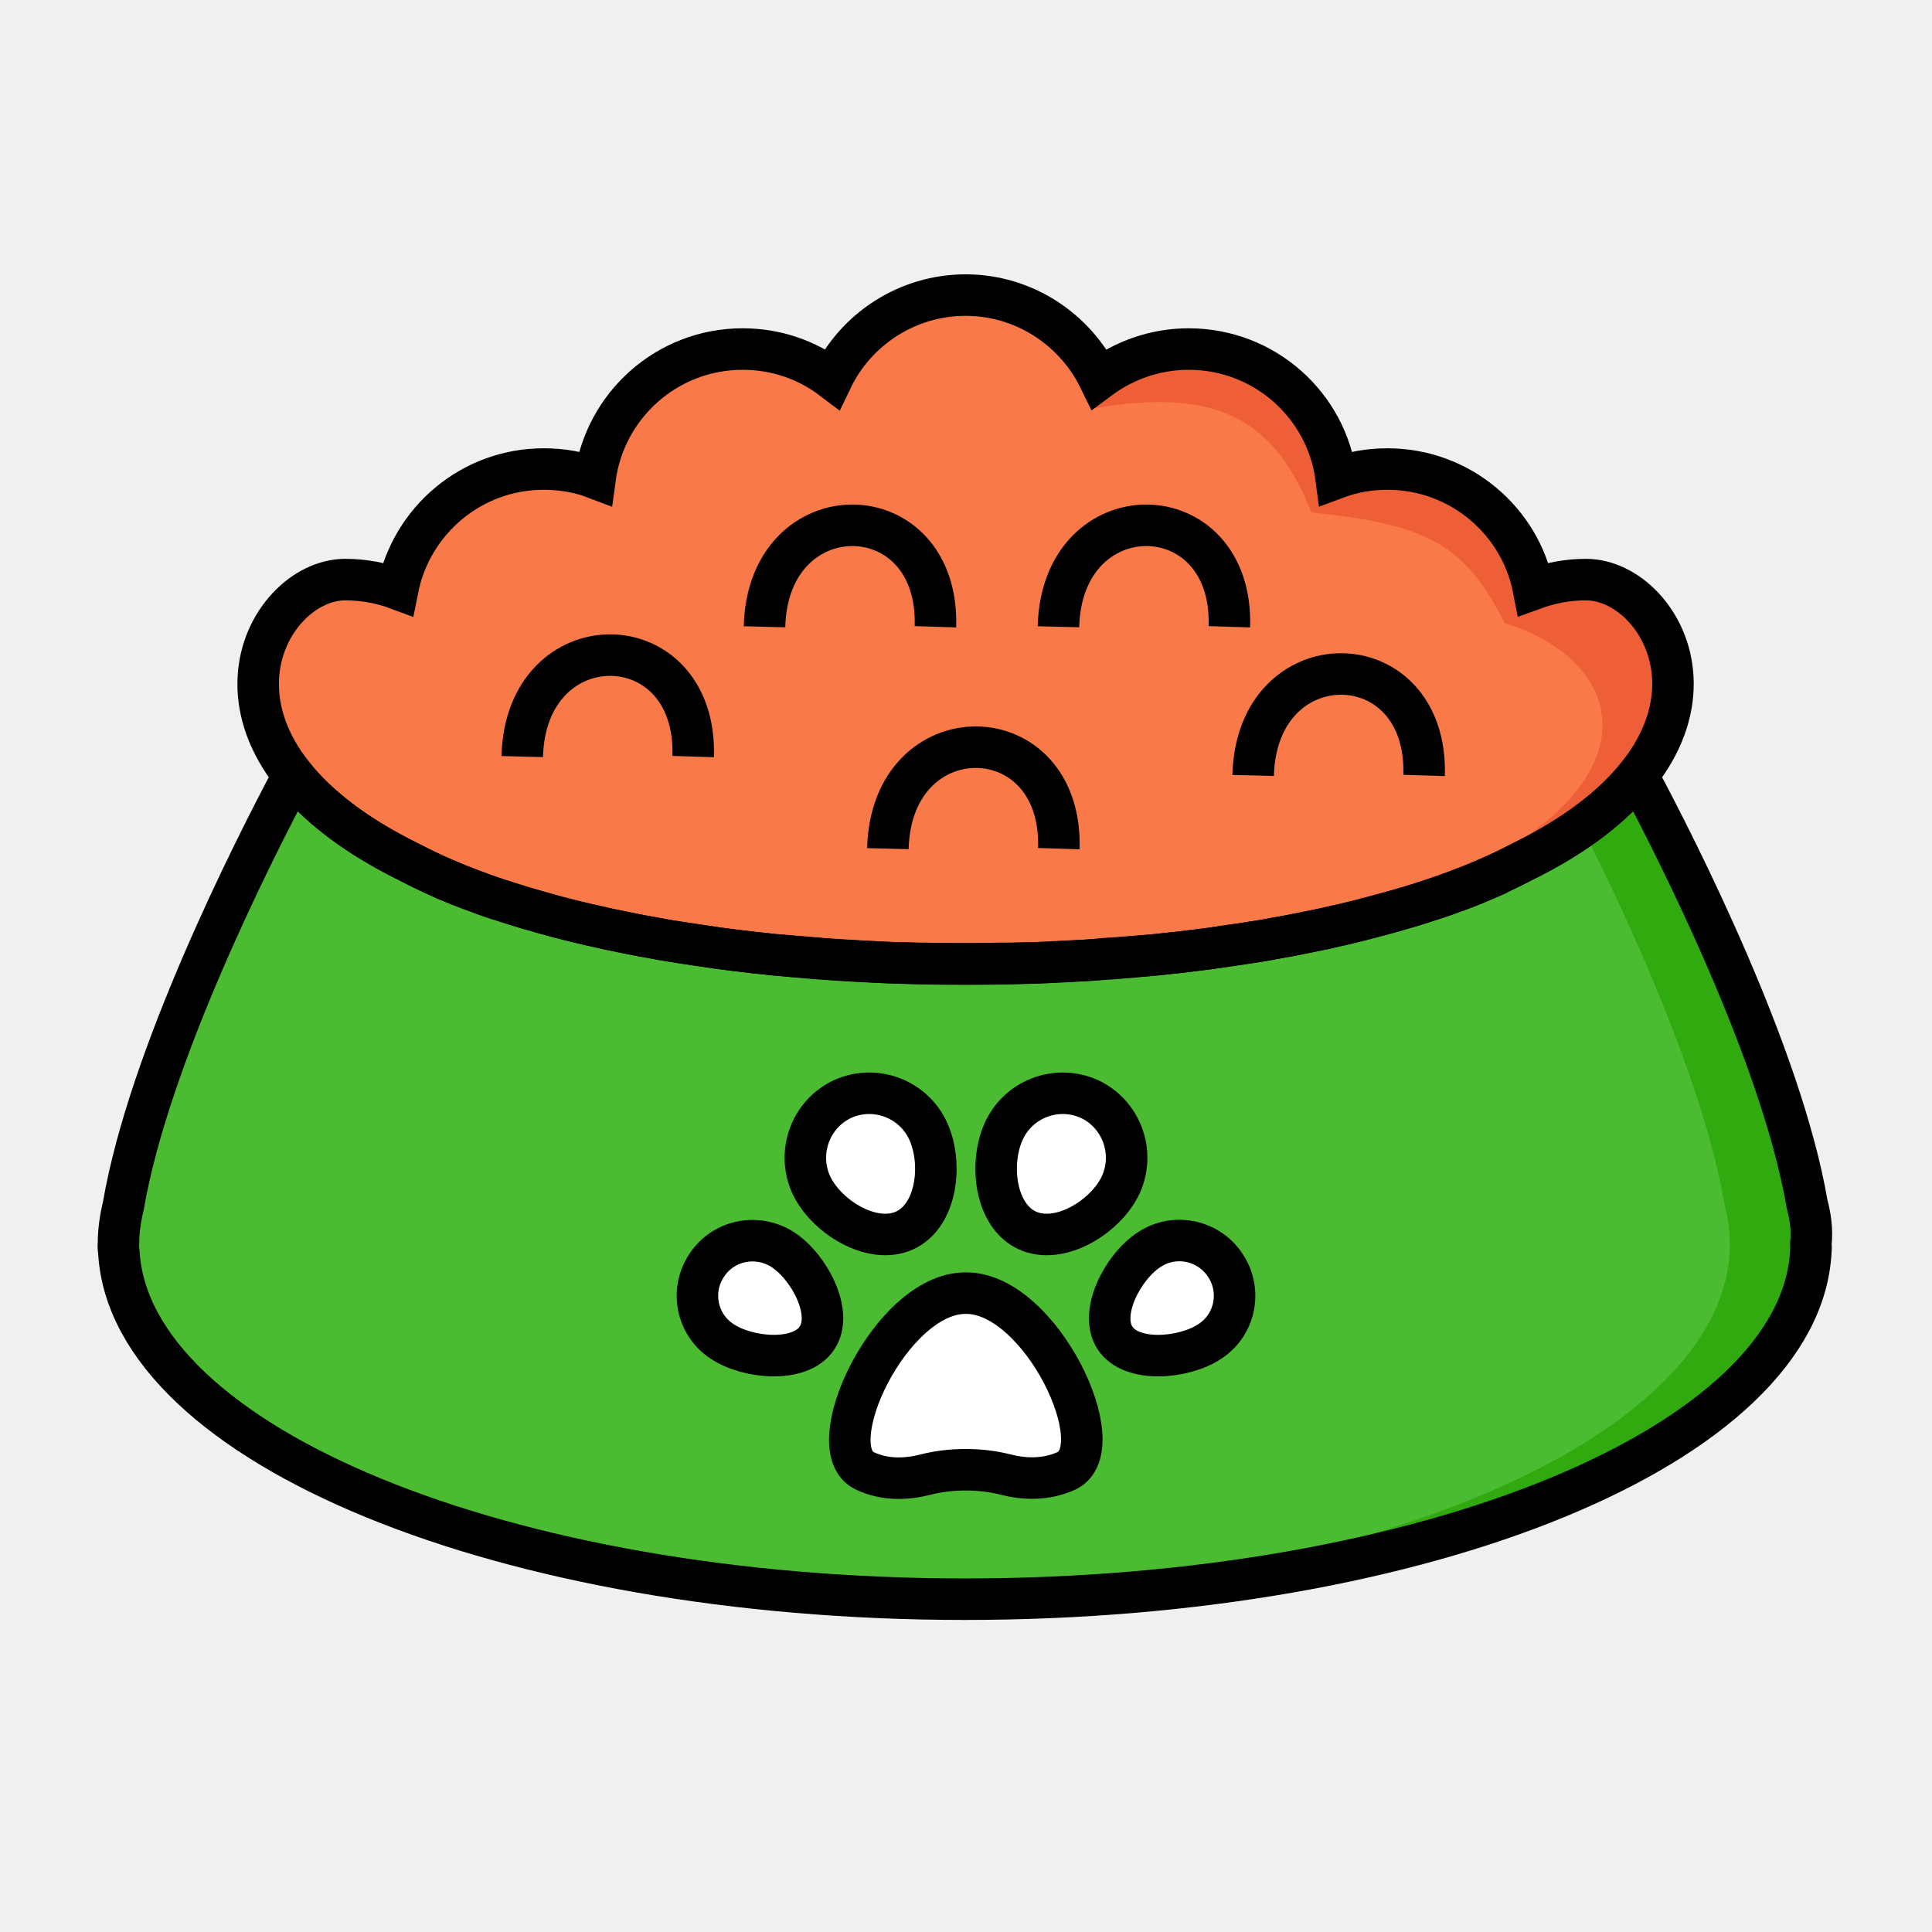
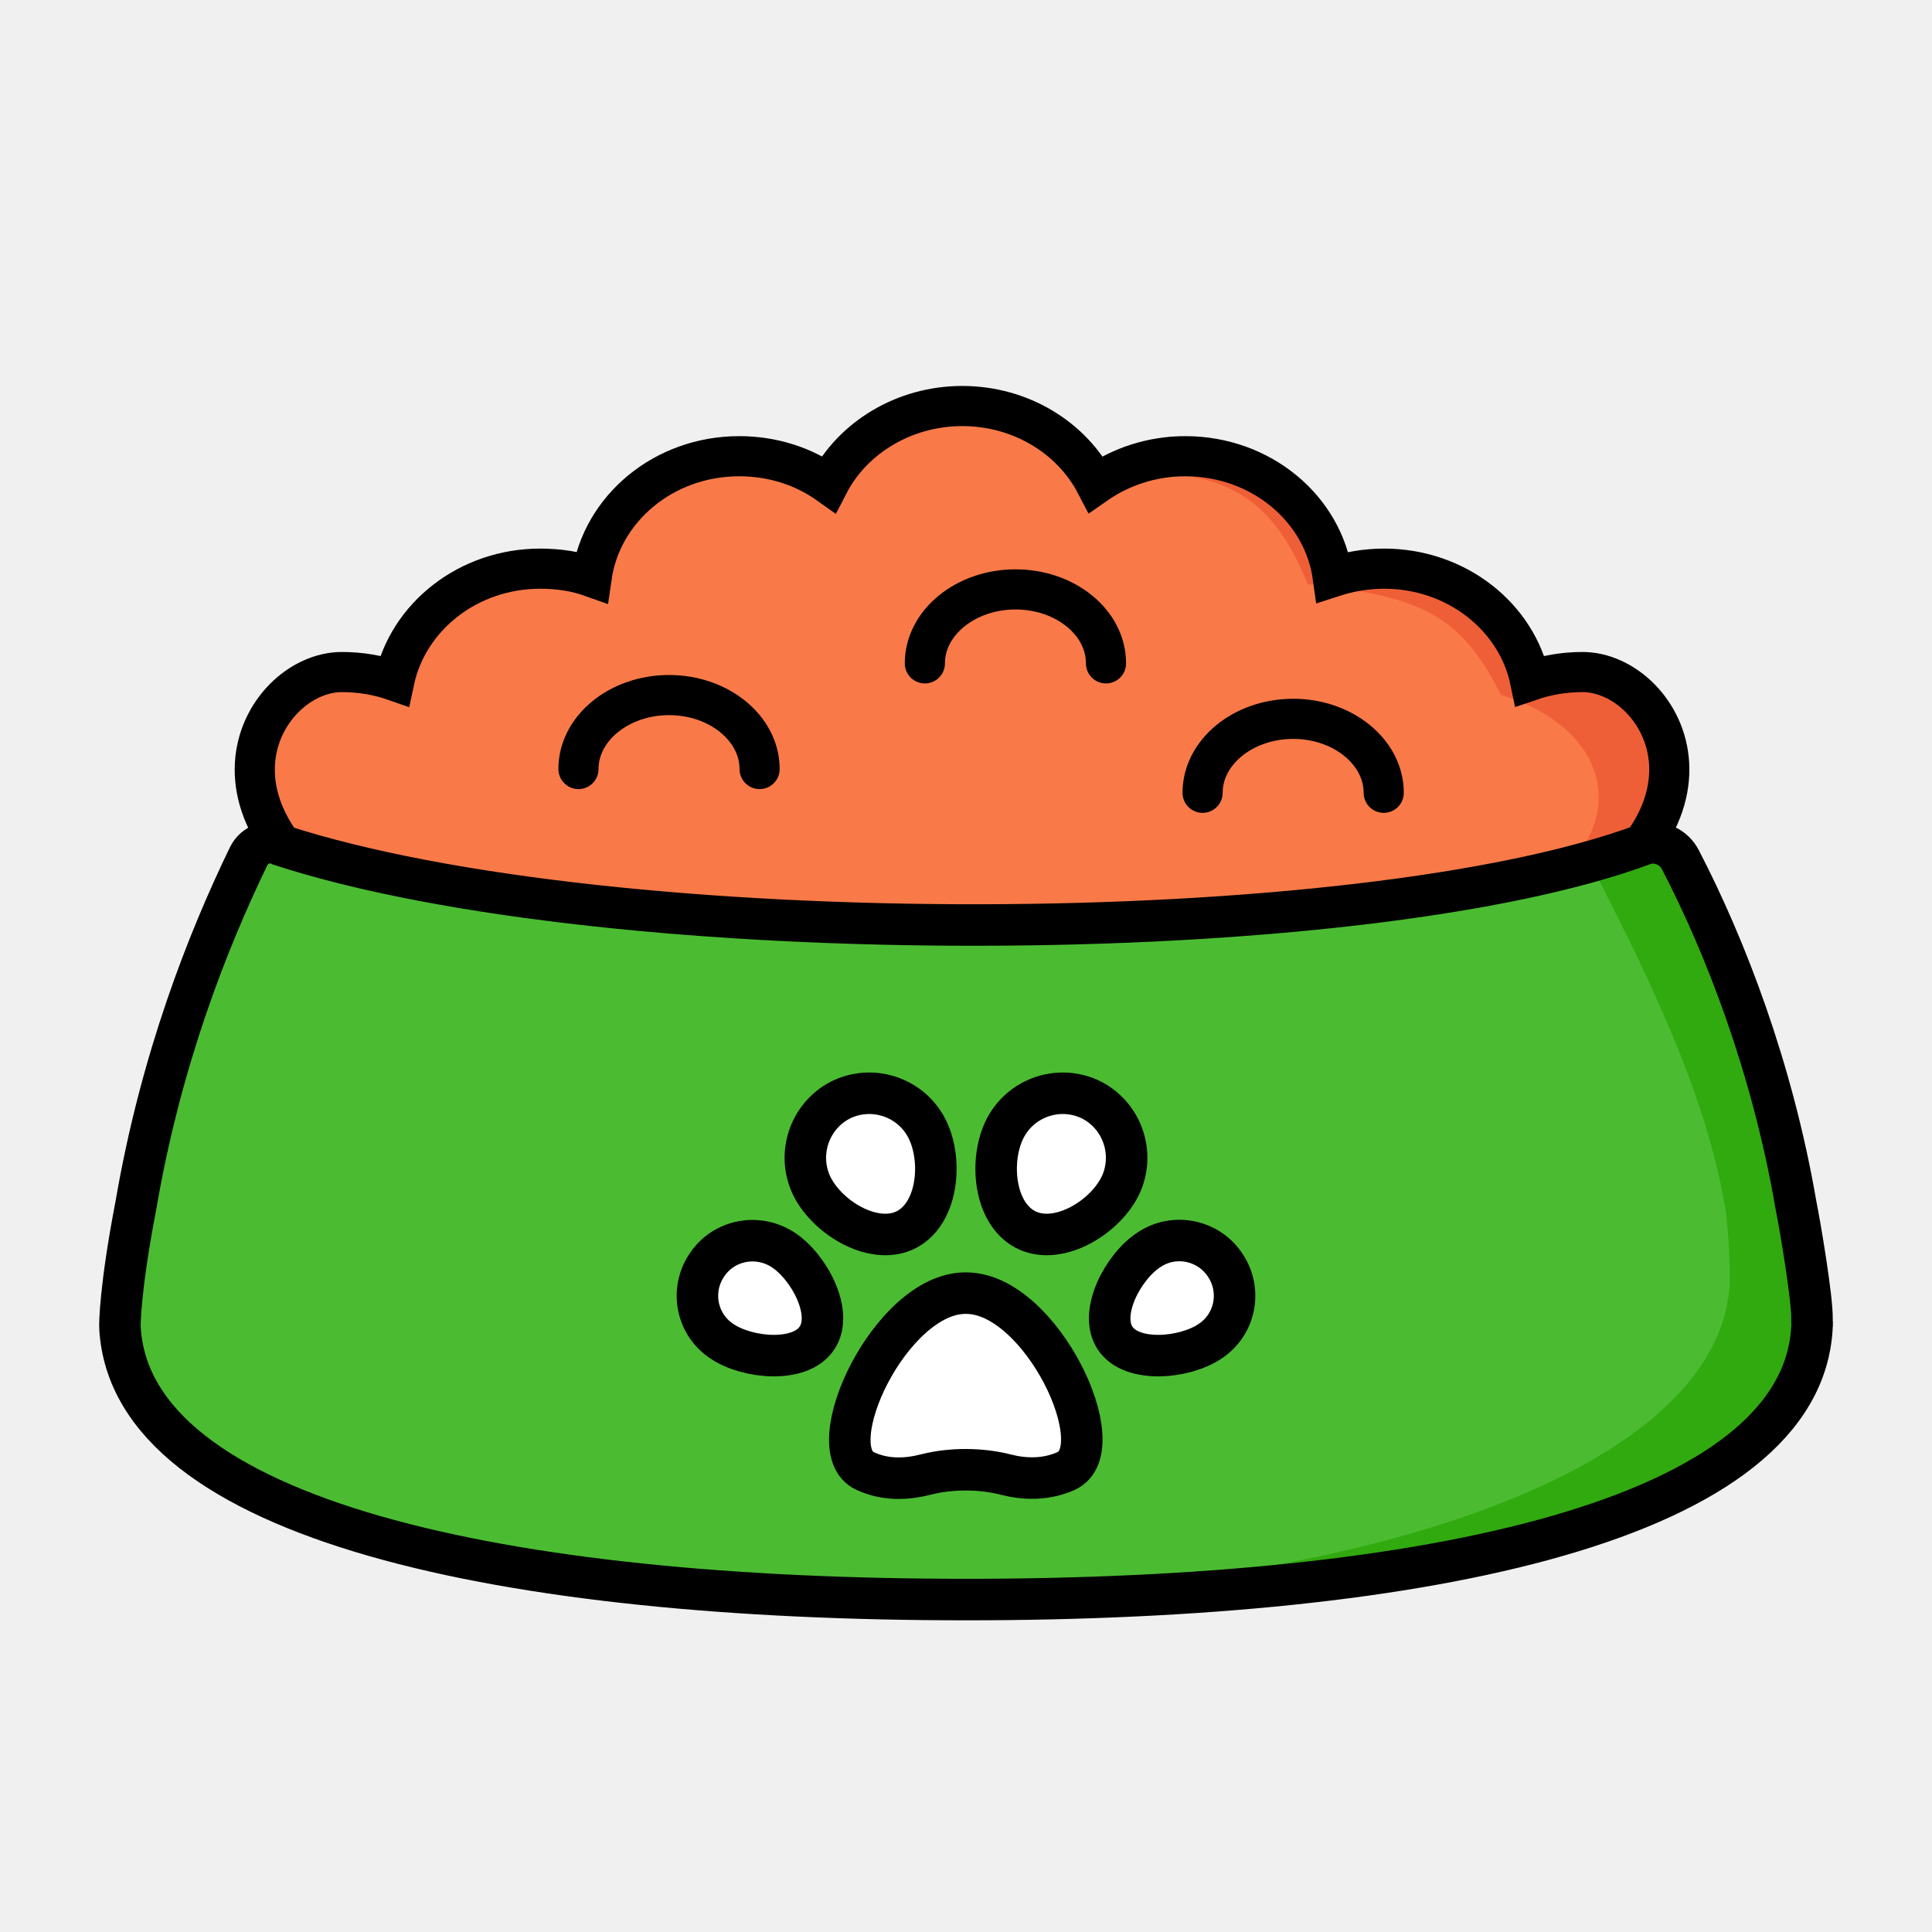
<svg xmlns="http://www.w3.org/2000/svg" version="1.1" id="Layer_1" x="0px" y="0px" viewBox="0 0 512 512" style="enable-background:new 0 0 512 512;" xml:space="preserve">
  <style type="text/css">
- 	.st0{fill:#F4C245;}
- 	.st1{fill:none;stroke:#000000;stroke-width:11;stroke-linecap:round;stroke-linejoin:round;stroke-miterlimit:10;}
- 	.st2{fill:#FCD259;}
- 	.st3{fill:#F4C245;stroke:#000000;stroke-width:11;stroke-linecap:round;stroke-miterlimit:10;}
- 	.st4{fill:#48D5BF;}
- 	.st5{fill:#26C6A7;}
- 	.st6{fill:none;stroke:#000000;stroke-width:11;stroke-linecap:round;stroke-miterlimit:10;}
- 	.st7{fill:none;stroke:#000000;stroke-width:11;stroke-miterlimit:10;}
- 	.st8{fill:#FD4347;}
- 	.st9{fill:#EF3043;}
- 	.st10{fill:#F97A48;}
- 	.st11{fill:#EF5F37;}
- 	.st12{fill:#F97A48;stroke:#000000;stroke-width:11;stroke-miterlimit:10;}
- 	.st13{fill:#4BBC32;}
- 	.st14{fill:#31AA0F;}
- 	.st15{fill:#C6EBF4;}
- 	.st16{fill:#AEE4ED;}
- 	.st17{fill:#53ADFC;stroke:#000000;stroke-width:11;stroke-miterlimit:10;}
- 	.st18{fill:#FFDA00;}
- 	.st19{fill:#EFC700;}
- 	.st20{fill:#FFDA00;stroke:#000000;stroke-width:11;stroke-miterlimit:10;}
- 	.st21{fill:#FFBCA4;stroke:#000000;stroke-width:11;stroke-miterlimit:10;}
- 	.st22{fill:#53ADFC;}
- 	.st23{fill:#B9D6ED;stroke:#000000;stroke-width:11;stroke-miterlimit:10;}
- 	.st24{fill:#24A1ED;}
- 	.st25{fill:none;stroke:#000000;stroke-miterlimit:10;}
- 	.st26{fill:#F95594;stroke:#000000;stroke-width:11;stroke-miterlimit:10;}
- 	.st27{fill:#24A1ED;stroke:#000000;stroke-width:11;stroke-miterlimit:10;}
- 	.st28{fill:#FF6C9D;}
- 	.st29{fill:#F95594;}
- 	.st30{fill:#4B5B6D;}
- 	.st31{fill:#3E5366;}
- 	.st32{fill:#FFDA00;stroke:#000000;stroke-width:5;stroke-miterlimit:10;}
- 	.st33{fill:#85AFDD;stroke:#000000;stroke-width:11;stroke-miterlimit:10;}
- 	.st34{fill:#FFA071;stroke:#1D1D1B;stroke-width:11;stroke-miterlimit:10;}
- 	.st35{fill:#FFFFFF;stroke:#1D1D1B;stroke-width:11;stroke-miterlimit:10;}
- 	.st36{fill:#FFDC64;}
- 	.st37{fill:#1D1D1B;}
- 	.st38{fill:#FF6C9D;stroke:#1D1D1B;stroke-width:11;stroke-miterlimit:10;}
- 	.st39{fill:#6FCEA6;}
- 	.st40{fill:#C6EBF4;stroke:#000000;stroke-width:11;stroke-miterlimit:10;}
- 	.st41{fill:#C6EBF4;stroke:#1D1D1B;stroke-width:11;stroke-miterlimit:10;}
- 	.st42{fill:#53C48E;}
- 	.st43{fill:#48D5BF;stroke:#000000;stroke-width:11;stroke-miterlimit:10;}
- 	.st44{fill:#FFFFFF;stroke:#000000;stroke-width:11;stroke-miterlimit:10;}
- 	.st45{fill:#AEE4ED;stroke:#1D1D1B;stroke-width:11;stroke-miterlimit:10;}
- 	.st46{stroke:#1D1D1B;stroke-width:11;stroke-miterlimit:10;}
- 	.st47{fill:#FFA071;}
- 	.st48{fill:#53ADFC;stroke:#1D1D1B;stroke-width:11;stroke-miterlimit:10;}
- 	.st49{fill:#31AA0F;stroke:#000000;stroke-width:11;stroke-miterlimit:10;}
- 	.st50{fill:#4BBC32;stroke:#000000;stroke-width:11;stroke-miterlimit:10;}
- 	.st51{fill:#EA3106;}
- 	.st52{fill:#DD0E2C;}
- 	.st53{fill:#F22F7E;}
- 	.st54{fill:#FCD259;stroke:#000000;stroke-width:11;stroke-miterlimit:10;}
- 	.st55{fill:#FD4347;stroke:#000000;stroke-width:11;stroke-miterlimit:10;}
- 	.st56{fill:#FCB439;}
- 	.st57{fill:#F43842;}
- 	.st58{fill:#178DFB;}
- 	.st59{fill:#32AF14;}
- 	.st60{fill:#F97A48;stroke:#000000;stroke-width:11;stroke-linecap:round;stroke-linejoin:round;stroke-miterlimit:10;}
- 	.st61{fill:#FFDA00;stroke:#1D1D1B;stroke-width:11.133;stroke-miterlimit:10;}
- 	.st62{fill:#FCB439;stroke:#FFFFFF;stroke-width:14.552;stroke-miterlimit:10;}
- 	.st63{fill:#FFFFFF;}
- 	.st64{clip-path:url(#SVGID_2_);}
- 	.st65{fill:#D8D8D8;}
- 	.st66{clip-path:url(#SVGID_4_);}
- 	.st67{clip-path:url(#SVGID_6_);}
- 	.st68{fill:#999999;stroke:#FFFFFF;stroke-width:14.552;stroke-miterlimit:10;}
- 	.st69{clip-path:url(#SVGID_8_);}
- 	.st70{clip-path:url(#SVGID_10_);}
- 	.st71{fill:#EA461F;}
- 	.st72{clip-path:url(#SVGID_12_);}
- 	.st73{fill:#C41820;}
- 	.st74{clip-path:url(#SVGID_14_);}
- 	.st75{fill:#075492;}
- 	.st76{fill:#003662;}
- 	.st77{clip-path:url(#SVGID_16_);}
- 	.st78{clip-path:url(#SVGID_18_);}
- 	.st79{clip-path:url(#SVGID_20_);}
- 	.st80{clip-path:url(#SVGID_22_);}
- 	.st81{fill:#DDDDDD;}
- 	.st82{fill:none;stroke:#1D1D1B;stroke-width:11;stroke-linecap:round;stroke-linejoin:round;stroke-miterlimit:10;}
- 	.st83{fill:none;stroke:#1D1D1B;stroke-width:11.647;stroke-linecap:round;stroke-linejoin:round;stroke-miterlimit:10;}
- 	.st84{fill:#C6EBF4;stroke:#1D1D1B;stroke-width:11;stroke-linecap:round;stroke-linejoin:round;stroke-miterlimit:10;}
+ 	.st0{fill:#F97A48;stroke:#000000;stroke-width:11;stroke-miterlimit:10;}
+ 	.st1{fill:#F97A48;stroke:#000000;stroke-width:11;stroke-linecap:round;stroke-linejoin:round;stroke-miterlimit:10;}
+ 	.st2{fill:#FFDA00;}
+ 	.st3{fill:#EFC700;}
+ 	.st4{fill:none;stroke:#000000;stroke-width:11;stroke-miterlimit:10;}
+ 	.st5{fill:#FF6C9D;}
+ 	.st6{fill:#FF6C9D;stroke:#1D1D1B;stroke-width:11;stroke-linecap:round;stroke-linejoin:round;stroke-miterlimit:10;}
+ 	.st7{fill:#48D5BF;}
+ 	.st8{fill:#48D5BF;stroke:#000000;stroke-width:11;stroke-miterlimit:10;}
+ 	.st9{fill:#FFDA00;stroke:#000000;stroke-width:11;stroke-miterlimit:10;}
+ 	.st10{fill:#C6EBF4;stroke:#000000;stroke-width:11;stroke-miterlimit:10;}
+ 	.st11{fill:none;stroke:#000000;stroke-width:11;stroke-linecap:round;stroke-linejoin:round;stroke-miterlimit:10;}
+ 	.st12{fill:#F97A48;}
+ 	.st13{fill:#C6EBF4;}
+ 	.st14{fill:#EF5F37;}
+ 	.st15{fill:none;stroke:#000000;stroke-width:10.636;stroke-miterlimit:10;}
+ 	.st16{fill:#26C6A7;}
+ 	.st17{fill:none;stroke:#000000;stroke-width:11;stroke-linecap:round;stroke-miterlimit:10;}
+ 	.st18{fill:#FD4347;}
+ 	.st19{fill:#EF3043;}
+ 	.st20{fill:#4BBC32;}
+ 	.st21{fill:#31AA0F;}
+ 	.st22{fill:#AEE4ED;}
+ 	.st23{fill:#FCD259;}
+ 	.st24{fill:#53ADFC;stroke:#000000;stroke-width:11;stroke-miterlimit:10;}
+ 	.st25{fill:#FFBCA4;stroke:#000000;stroke-width:11;stroke-miterlimit:10;}
+ 	.st26{fill:#53ADFC;}
+ 	.st27{fill:#B9D6ED;stroke:#000000;stroke-width:11;stroke-miterlimit:10;}
+ 	.st28{fill:#24A1ED;}
+ 	.st29{fill:#F4C245;}
+ 	.st30{fill:none;stroke:#000000;stroke-miterlimit:10;}
+ 	.st31{fill:#F95594;stroke:#000000;stroke-width:11;stroke-miterlimit:10;}
+ 	.st32{fill:#24A1ED;stroke:#000000;stroke-width:11;stroke-miterlimit:10;}
+ 	.st33{fill:#F95594;}
+ 	.st34{fill:#4B5B6D;}
+ 	.st35{fill:#3E5366;}
+ 	.st36{fill:#FFDA00;stroke:#000000;stroke-width:5;stroke-miterlimit:10;}
+ 	.st37{fill:#85AFDD;stroke:#000000;stroke-width:11;stroke-miterlimit:10;}
+ 	.st38{fill:#FFA071;stroke:#1D1D1B;stroke-width:11;stroke-miterlimit:10;}
+ 	.st39{fill:#FFFFFF;stroke:#1D1D1B;stroke-width:11;stroke-miterlimit:10;}
+ 	.st40{fill:#FFDC64;}
+ 	.st41{fill:#1D1D1B;}
+ 	.st42{fill:#FF6C9D;stroke:#1D1D1B;stroke-width:11;stroke-miterlimit:10;}
+ 	.st43{fill:#6FCEA6;}
+ 	.st44{fill:#C6EBF4;stroke:#1D1D1B;stroke-width:11;stroke-miterlimit:10;}
+ 	.st45{fill:#53C48E;}
+ 	.st46{fill:#FFFFFF;stroke:#000000;stroke-width:11;stroke-miterlimit:10;}
+ 	.st47{fill:#AEE4ED;stroke:#000000;stroke-width:11;stroke-miterlimit:10;}
+ 	.st48{fill:#F97A48;stroke:#1D1D1B;stroke-width:11;stroke-miterlimit:10;}
+ 	.st49{stroke:#1D1D1B;stroke-width:11;stroke-miterlimit:10;}
+ 	.st50{fill:#FFA071;}
+ 	.st51{fill:#53ADFC;stroke:#1D1D1B;stroke-width:11;stroke-miterlimit:10;}
+ 	.st52{fill:#31AA0F;stroke:#000000;stroke-width:11;stroke-miterlimit:10;}
+ 	.st53{fill:#4BBC32;stroke:#000000;stroke-width:11;stroke-miterlimit:10;}
+ 	.st54{fill:#DD0E2C;}
+ 	.st55{fill:#EA3106;}
+ 	.st56{fill:#F22F7E;}
+ 	.st57{fill:#FCD259;stroke:#000000;stroke-width:11;stroke-miterlimit:10;}
+ 	.st58{fill:#FD4347;stroke:#000000;stroke-width:11;stroke-miterlimit:10;}
+ 	.st59{fill:#FCB439;}
+ 	.st60{fill:#F43842;}
+ 	.st61{fill:#178DFB;}
+ 	.st62{fill:#32AF14;}
+ 	.st63{fill:#FFDA00;stroke:#1D1D1B;stroke-width:11.133;stroke-miterlimit:10;}
+ 	.st64{fill:#FCB439;stroke:#FFFFFF;stroke-width:14.552;stroke-miterlimit:10;}
+ 	.st65{fill:#FFFFFF;}
+ 	.st66{clip-path:url(#SVGID_2_);}
+ 	.st67{fill:#D8D8D8;}
+ 	.st68{clip-path:url(#SVGID_4_);}
+ 	.st69{clip-path:url(#SVGID_6_);}
+ 	.st70{fill:#999999;stroke:#FFFFFF;stroke-width:14.552;stroke-miterlimit:10;}
+ 	.st71{clip-path:url(#SVGID_8_);}
+ 	.st72{clip-path:url(#SVGID_10_);}
+ 	.st73{fill:#EA461F;}
+ 	.st74{clip-path:url(#SVGID_12_);}
+ 	.st75{fill:#C41820;}
+ 	.st76{clip-path:url(#SVGID_14_);}
+ 	.st77{fill:#075492;}
+ 	.st78{fill:#003662;}
+ 	.st79{clip-path:url(#SVGID_16_);}
+ 	.st80{clip-path:url(#SVGID_18_);}
+ 	.st81{clip-path:url(#SVGID_20_);}
+ 	.st82{clip-path:url(#SVGID_22_);}
+ 	.st83{fill:#DDDDDD;}
+ 	.st84{fill:none;stroke:#1D1D1B;stroke-width:11;stroke-linecap:round;stroke-linejoin:round;stroke-miterlimit:10;}
+ 	.st85{fill:none;stroke:#1D1D1B;stroke-width:11.647;stroke-linecap:round;stroke-linejoin:round;stroke-miterlimit:10;}
+ 	.st86{fill:#C6EBF4;stroke:#1D1D1B;stroke-width:11;stroke-linecap:round;stroke-linejoin:round;stroke-miterlimit:10;}
+ 	.st87{fill:none;stroke:#000000;stroke-width:12.056;stroke-linecap:round;stroke-linejoin:round;stroke-miterlimit:10;}
+ 	.st88{fill:#F4C245;stroke:#000000;stroke-width:12.056;stroke-linecap:round;stroke-miterlimit:10;}
+ 	.st89{fill:none;stroke:#000000;stroke-width:12.056;stroke-linecap:round;stroke-miterlimit:10;}
+ 	.st90{fill:#FCD259;stroke:#000000;stroke-width:12.056;stroke-miterlimit:10;}
+ 	.st91{fill:none;stroke:#000000;stroke-width:12.056;stroke-miterlimit:10;}
+ 	.st92{fill:none;}
+ 	.st93{fill:none;stroke:#000000;stroke-width:14.133;stroke-linecap:round;stroke-linejoin:round;stroke-miterlimit:10;}
+ 	.st94{fill:#FFDA00;stroke:#000000;stroke-width:12.056;stroke-miterlimit:10;}
+ 	.st95{fill:none;stroke:#000000;stroke-width:10.636;stroke-linecap:round;stroke-miterlimit:10;}
+ 	.st96{fill:none;stroke:#000000;stroke-width:9;stroke-linecap:round;stroke-linejoin:round;stroke-miterlimit:10;}
+ 	.st97{fill:#78909C;}
+ 	.st98{fill:#4A6068;}
+ 	.st99{stroke:#000000;stroke-width:11;stroke-miterlimit:10;}
+ 	.st100{fill:#AEACB3;stroke:#000000;stroke-width:11;stroke-miterlimit:10;}
+ 	.st101{fill:#C6EBF4;stroke:#000000;stroke-width:11;stroke-linecap:round;stroke-linejoin:round;stroke-miterlimit:10;}
+ 	.st102{fill:#FFDA00;stroke:#000000;stroke-width:11;stroke-linecap:round;stroke-linejoin:round;stroke-miterlimit:10;}
+ 	.st103{fill:#4BBC32;stroke:#000000;stroke-width:11;stroke-linecap:round;stroke-miterlimit:10;}
+ 	.st104{fill:none;stroke:#231F20;stroke-width:11;stroke-miterlimit:10;}
+ 	.st105{fill:#C6EBF4;stroke:#1D1D1B;stroke-width:10.378;stroke-linecap:round;stroke-linejoin:round;stroke-miterlimit:10;}
+ 	.st106{fill:#C6EBF4;stroke:#1D1D1B;stroke-width:6.959;stroke-linecap:round;stroke-linejoin:round;stroke-miterlimit:10;}
+ 	.st107{fill:none;stroke:#1D1D1B;stroke-width:10.344;stroke-linecap:round;stroke-linejoin:round;stroke-miterlimit:10;}
+ 	.st108{fill:#C6EBF4;stroke:#1D1D1B;stroke-width:8.762;stroke-linecap:round;stroke-linejoin:round;stroke-miterlimit:10;}
+ 	.st109{fill:#AEE4ED;stroke:#1D1D1B;stroke-width:11;stroke-miterlimit:10;}
</style>
  <g>
-     <path class="st10" d="M420.3,153.6c-4.9,0-9.5,0.9-13.9,2.5c-3.5-18.1-19.5-31.8-38.7-31.8c-4.8,0-9.3,0.8-13.6,2.4   c-2.5-19.3-19-34.2-39.1-34.2c-8.9,0-17.1,3-23.7,7.9c-6.4-13.1-19.9-22.2-35.4-22.2s-29.1,9.1-35.4,22.2c-6.6-5-14.8-7.9-23.7-7.9   c-20,0-36.5,14.9-39.1,34.2c-4.2-1.6-8.8-2.4-13.6-2.4c-19.2,0-35.1,13.7-38.7,31.8c-4.3-1.6-9-2.5-13.9-2.5   c-21.8,0-45.3,44.3,17,74.9c30.8,16.2,85.2,27,147.3,27s116.5-10.8,147.3-27C465.6,197.9,442.1,153.6,420.3,153.6z" />
+     <path class="st12" d="M419.4,178.1c-4.9,0-9.5,0.8-13.9,2.3c-3.5-16.9-19.5-29.7-38.7-29.7c-4.8,0-9.3,0.8-13.6,2.2   c-2.5-18.1-19-32-39.1-32c-8.9,0-17.1,2.8-23.7,7.4c-6.4-12.3-19.9-20.7-35.4-20.7s-29.1,8.5-35.4,20.7c-6.6-4.7-14.8-7.4-23.7-7.4   c-20,0-36.5,13.9-39.1,32c-4.2-1.5-8.8-2.2-13.6-2.2c-19.2,0-35.1,12.8-38.7,29.7c-4.3-1.5-9-2.3-13.9-2.3   c-21.8,0-45.3,41.4,17,70.1c30.8,15.2,85.2,25.3,147.3,25.3s116.5-10.1,147.3-25.3C464.6,219.5,441.1,178.1,419.4,178.1z" />
  </g>
  <g>
-     <path class="st11" d="M347.5,135.7c0.9-0.3,0.7-0.8,2.2-1.5c0-23.2-14.4-37.5-37.6-37.5c-3.8,0-18.9,4.9-22.6,11.6   C324.3,102.1,338.2,112.6,347.5,135.7z" />
-     <path class="st11" d="M398.8,165.2c1.5-0.6,2.4-1.3,4.8-2.3c-4-25.1-21-34-40-34c-3.8,0-13.1,3.7-16.1,6.9   C378.4,139,388.2,144.2,398.8,165.2z" />
-     <path class="st11" d="M419.8,157.7c-4.6,0-17.3,5.2-21,7.5c30.1,8.9,42.6,40.2-11.2,66.3c-29,15-89.3,25.4-146.7,26.6   c3.6,0.1,7.3,0.1,11,0.1c62.1,0,116.5-10.6,147.3-26.6C461.3,201.3,441.5,157.7,419.8,157.7z" />
+     <path class="st14" d="M346.5,154.7c0.9-0.3,0.7-0.8,2.2-1.5c0-23.2-14.4-37.5-37.6-37.5c-3.8,0-18.9,4.9-22.6,11.6   C323.4,121.2,337.2,131.7,346.5,154.7z" />
+     <path class="st14" d="M397.8,184.2c1.5-0.6,2.4-1.3,4.8-2.3c-4-25.1-21-34-40-34c-3.8,0-13.1,3.7-16.1,6.9   C377.4,158.1,387.2,163.3,397.8,184.2z" />
+     <path class="st14" d="M418.8,176.7c-4.6,0-17.3,5.2-21,7.5c30.1,8.9,42.6,40.2-11.2,66.3c-29,15-89.3,25.4-146.7,26.6   c3.6,0.1,7.3,0.1,11,0.1c62.1,0,116.5-10.6,147.3-26.6C460.4,220.4,440.6,176.7,418.8,176.7z" />
  </g>
-   <path class="st13" d="M478.9,319.1c-6.8-39.5-34.3-93.8-44.9-113.6c-6.3,7.9-16.2,15.9-30.8,23c0,0,0,0,0,0c-2.9,1.5-5.9,3-9.2,4.4  c0,0-0.1,0-0.1,0.1c-3.2,1.4-6.7,2.8-10.3,4c-0.1,0-0.1,0-0.2,0.1c-1.2,0.4-2.3,0.8-3.5,1.2c0,0-0.1,0-0.1,0  c-2.5,0.8-5.1,1.7-7.7,2.4c0,0-0.1,0-0.1,0c-1.2,0.4-2.5,0.7-3.8,1.1c-0.1,0-0.3,0.1-0.4,0.1c-4,1.1-8.1,2.2-12.4,3.2  c-0.2,0-0.4,0.1-0.6,0.1c-1.3,0.3-2.6,0.6-3.8,0.9c-0.2,0-0.3,0.1-0.5,0.1c-2.9,0.6-5.9,1.2-8.9,1.8c-0.2,0-0.5,0.1-0.7,0.1  c-1.3,0.2-2.5,0.5-3.8,0.7c-0.3,0.1-0.6,0.1-0.9,0.2c-1.5,0.3-2.9,0.5-4.4,0.7c0,0,0,0-0.1,0c-1.6,0.3-3.2,0.5-4.8,0.7  c-0.2,0-0.5,0.1-0.7,0.1c-1.3,0.2-2.6,0.4-3.9,0.6c-0.4,0.1-0.8,0.1-1.2,0.2c-1.3,0.2-2.6,0.3-3.9,0.5c-0.3,0-0.6,0.1-0.9,0.1  c-1.6,0.2-3.2,0.4-4.9,0.6c-0.1,0-0.2,0-0.3,0c-1.5,0.2-3,0.3-4.5,0.5c-0.4,0-0.9,0.1-1.3,0.1c-1.2,0.1-2.5,0.2-3.7,0.3  c-0.4,0-0.9,0.1-1.3,0.1c-1.5,0.1-3.1,0.3-4.7,0.4c-0.1,0-0.2,0-0.3,0c-1.7,0.1-3.3,0.2-5,0.4c-0.4,0-0.9,0.1-1.3,0.1  c-1.2,0.1-2.5,0.2-3.8,0.2c-0.5,0-1.1,0.1-1.6,0.1c-1.3,0.1-2.6,0.1-3.9,0.2c-0.4,0-0.8,0-1.2,0.1c-1.7,0.1-3.4,0.1-5.1,0.2  c-0.4,0-0.7,0-1.1,0c-1.4,0-2.8,0.1-4.1,0.1c-0.6,0-1.1,0-1.7,0c-1.3,0-2.5,0-3.8,0.1c-0.5,0-1,0-1.6,0c-1.7,0-3.5,0-5.3,0  c-1.8,0-3.5,0-5.3,0c-0.5,0-1,0-1.6,0c-1.3,0-2.5,0-3.8-0.1c-0.6,0-1.1,0-1.7,0c-1.4,0-2.8-0.1-4.1-0.1c-0.3,0-0.7,0-1.1,0  c-1.7-0.1-3.4-0.1-5.1-0.2c-0.4,0-0.8,0-1.2-0.1c-1.3-0.1-2.6-0.1-3.9-0.2c-0.5,0-1.1-0.1-1.6-0.1c-1.3-0.1-2.5-0.1-3.8-0.2  c-0.4,0-0.9-0.1-1.3-0.1c-1.7-0.1-3.4-0.2-5-0.4c-0.1,0-0.2,0-0.3,0c-1.6-0.1-3.1-0.3-4.7-0.4c-0.4,0-0.9-0.1-1.3-0.1  c-1.2-0.1-2.5-0.2-3.7-0.3c-0.4,0-0.9-0.1-1.3-0.1c-1.5-0.2-3-0.3-4.5-0.5c-0.1,0-0.2,0-0.3,0c-1.6-0.2-3.3-0.4-4.9-0.6  c-0.3,0-0.6-0.1-0.9-0.1c-1.3-0.2-2.6-0.3-3.9-0.5c-0.4-0.1-0.8-0.1-1.2-0.2c-1.3-0.2-2.6-0.4-3.9-0.6c-0.2,0-0.5-0.1-0.7-0.1  c-1.6-0.2-3.2-0.5-4.7-0.7c0,0-0.1,0-0.1,0c-1.5-0.2-3-0.5-4.4-0.7c-0.3-0.1-0.6-0.1-0.9-0.2c-1.3-0.2-2.5-0.5-3.8-0.7  c-0.2,0-0.5-0.1-0.7-0.1c-3-0.6-6-1.2-8.9-1.8c-0.1,0-0.3-0.1-0.4-0.1c-1.3-0.3-2.6-0.6-3.9-0.9c-0.2,0-0.4-0.1-0.6-0.1  c-4.3-1-8.4-2-12.4-3.2c-0.1,0-0.3-0.1-0.4-0.1c-1.3-0.4-2.5-0.7-3.8-1.1c0,0-0.1,0-0.1,0c-2.6-0.8-5.2-1.6-7.7-2.4c0,0-0.1,0-0.1,0  c-1.2-0.4-2.4-0.8-3.5-1.2c-0.1,0-0.1,0-0.2-0.1c-3.6-1.3-7-2.6-10.3-4c0,0-0.1,0-0.1-0.1c-3.3-1.4-6.3-2.9-9.2-4.4c0,0,0,0,0,0  c-14.6-7.2-24.5-15.1-30.8-23c-10.6,19.9-38.2,74.4-45,114c-0.8,3.3-1.3,6.7-1.3,10c-0.1,0.8,0,1.6,0.1,2.4  c3,51,102.3,91.9,224.2,91.9c122.3,0,221.7-41.1,224.2-92.3c0-0.5,0.1-0.9,0-1.4c0-0.2,0-0.4,0-0.6  C480.3,326,479.8,322.5,478.9,319.1z" />
-   <path class="st14" d="M478.9,319.1c-6.8-39.5-34.3-93.8-44.9-113.6c-3.7,4.6-8.5,9.2-14.8,13.7c12.7,25.1,32.2,67.5,37.8,99.9  c0.9,3.4,1.4,6.9,1.4,10.4c0,0.2,0,0.4,0,0.6c0,0.5,0,0.9,0,1.4c-2.4,49.6-96.1,89.8-213.3,92.2c3.6,0.1,7.3,0.1,11,0.1  c122.3,0,221.7-41.1,224.2-92.3c0-0.5,0.1-0.9,0-1.4c0-0.2,0-0.4,0-0.6C480.3,326,479.8,322.5,478.9,319.1z" />
  <g>
-     <path class="st44" d="M256.1,342.7c0,0-0.2,0-0.3,0c-19.7,0-39.2,41.2-26.6,47.1c5.5,2.6,11.3,2.2,16,1c3.5-0.9,7.1-1.3,10.7-1.3   c3.6,0,7.2,0.4,10.7,1.3c4.7,1.2,10.5,1.5,16-1C295.4,383.8,275.8,342.7,256.1,342.7z" />
-     <path class="st44" d="M214.9,313.8c3.9,8.6,16.2,16.2,24.8,12.3c8.6-3.9,10.2-17.7,6.3-26.3c-3.9-8.6-14-12.4-22.6-8.6   C214.9,295.1,211.1,305.2,214.9,313.8z" />
-     <path class="st44" d="M191.4,355.5c6.7,4.5,20.7,5.8,25.1-0.9c4.5-6.7-2.2-19-9-23.4s-15.8-2.6-20.2,4.1   C182.8,342,184.6,351.1,191.4,355.5z" />
-     <path class="st44" d="M297.1,313.8c-3.9,8.6-16.2,16.2-24.8,12.3c-8.6-3.9-10.2-17.7-6.3-26.3c3.9-8.6,14-12.4,22.6-8.6   C297.1,295.1,300.9,305.2,297.1,313.8z" />
-     <path class="st44" d="M320.6,355.5c-6.7,4.5-20.7,5.8-25.1-0.9s2.2-19,9-23.4c6.7-4.5,15.8-2.6,20.2,4.1   C329.2,342,327.4,351.1,320.6,355.5z" />
+     <path class="st15" d="M419.4,178.1c-4.9,0-9.5,0.8-13.9,2.3c-3.5-16.9-19.5-29.7-38.7-29.7c-4.8,0-9.3,0.8-13.6,2.2   c-2.5-18.1-19-32-39.1-32c-8.9,0-17.1,2.8-23.7,7.4c-6.4-12.3-19.9-20.7-35.4-20.7s-29.1,8.5-35.4,20.7c-6.6-4.7-14.8-7.4-23.7-7.4   c-20,0-36.5,13.9-39.1,32c-4.2-1.5-8.8-2.2-13.6-2.2c-19.2,0-35.1,12.8-38.7,29.7c-4.3-1.5-9-2.3-13.9-2.3   c-21.8,0-45.3,41.4,17,70.1c30.8,15.2,85.2,25.3,147.3,25.3s116.5-10.1,147.3-25.3C464.6,219.5,441.1,178.1,419.4,178.1z" />
  </g>
-   <path class="st7" d="M478.9,319.1c-6.8-39.5-34.3-93.8-44.9-113.6c-6.3,7.9-16.2,15.9-30.8,23c0,0,0,0,0,0c-2.9,1.5-5.9,3-9.2,4.4  c0,0-0.1,0-0.1,0.1c-3.2,1.4-6.7,2.8-10.3,4c-0.1,0-0.1,0-0.2,0.1c-1.2,0.4-2.3,0.8-3.5,1.2c0,0-0.1,0-0.1,0  c-2.5,0.8-5.1,1.7-7.7,2.4c0,0-0.1,0-0.1,0c-1.2,0.4-2.5,0.7-3.8,1.1c-0.1,0-0.3,0.1-0.4,0.1c-4,1.1-8.1,2.2-12.4,3.2  c-0.2,0-0.4,0.1-0.6,0.1c-1.3,0.3-2.6,0.6-3.8,0.9c-0.2,0-0.3,0.1-0.5,0.1c-2.9,0.6-5.9,1.2-8.9,1.8c-0.2,0-0.5,0.1-0.7,0.1  c-1.3,0.2-2.5,0.5-3.8,0.7c-0.3,0.1-0.6,0.1-0.9,0.2c-1.5,0.3-2.9,0.5-4.4,0.7c0,0,0,0-0.1,0c-1.6,0.3-3.2,0.5-4.8,0.7  c-0.2,0-0.5,0.1-0.7,0.1c-1.3,0.2-2.6,0.4-3.9,0.6c-0.4,0.1-0.8,0.1-1.2,0.2c-1.3,0.2-2.6,0.3-3.9,0.5c-0.3,0-0.6,0.1-0.9,0.1  c-1.6,0.2-3.2,0.4-4.9,0.6c-0.1,0-0.2,0-0.3,0c-1.5,0.2-3,0.3-4.5,0.5c-0.4,0-0.9,0.1-1.3,0.1c-1.2,0.1-2.5,0.2-3.7,0.3  c-0.4,0-0.9,0.1-1.3,0.1c-1.5,0.1-3.1,0.3-4.7,0.4c-0.1,0-0.2,0-0.3,0c-1.7,0.1-3.3,0.2-5,0.4c-0.4,0-0.9,0.1-1.3,0.1  c-1.2,0.1-2.5,0.2-3.8,0.2c-0.5,0-1.1,0.1-1.6,0.1c-1.3,0.1-2.6,0.1-3.9,0.2c-0.4,0-0.8,0-1.2,0.1c-1.7,0.1-3.4,0.1-5.1,0.2  c-0.4,0-0.7,0-1.1,0c-1.4,0-2.8,0.1-4.1,0.1c-0.6,0-1.1,0-1.7,0c-1.3,0-2.5,0-3.8,0.1c-0.5,0-1,0-1.6,0c-1.7,0-3.5,0-5.3,0  c-1.8,0-3.5,0-5.3,0c-0.5,0-1,0-1.6,0c-1.3,0-2.5,0-3.8-0.1c-0.6,0-1.1,0-1.7,0c-1.4,0-2.8-0.1-4.1-0.1c-0.3,0-0.7,0-1.1,0  c-1.7-0.1-3.4-0.1-5.1-0.2c-0.4,0-0.8,0-1.2-0.1c-1.3-0.1-2.6-0.1-3.9-0.2c-0.5,0-1.1-0.1-1.6-0.1c-1.3-0.1-2.5-0.1-3.8-0.2  c-0.4,0-0.9-0.1-1.3-0.1c-1.7-0.1-3.4-0.2-5-0.4c-0.1,0-0.2,0-0.3,0c-1.6-0.1-3.1-0.3-4.7-0.4c-0.4,0-0.9-0.1-1.3-0.1  c-1.2-0.1-2.5-0.2-3.7-0.3c-0.4,0-0.9-0.1-1.3-0.1c-1.5-0.2-3-0.3-4.5-0.5c-0.1,0-0.2,0-0.3,0c-1.6-0.2-3.3-0.4-4.9-0.6  c-0.3,0-0.6-0.1-0.9-0.1c-1.3-0.2-2.6-0.3-3.9-0.5c-0.4-0.1-0.8-0.1-1.2-0.2c-1.3-0.2-2.6-0.4-3.9-0.6c-0.2,0-0.5-0.1-0.7-0.1  c-1.6-0.2-3.2-0.5-4.7-0.7c0,0-0.1,0-0.1,0c-1.5-0.2-3-0.5-4.4-0.7c-0.3-0.1-0.6-0.1-0.9-0.2c-1.3-0.2-2.5-0.5-3.8-0.7  c-0.2,0-0.5-0.1-0.7-0.1c-3-0.6-6-1.2-8.9-1.8c-0.1,0-0.3-0.1-0.4-0.1c-1.3-0.3-2.6-0.6-3.9-0.9c-0.2,0-0.4-0.1-0.6-0.1  c-4.3-1-8.4-2-12.4-3.2c-0.1,0-0.3-0.1-0.4-0.1c-1.3-0.4-2.5-0.7-3.8-1.1c0,0-0.1,0-0.1,0c-2.6-0.8-5.2-1.6-7.7-2.4c0,0-0.1,0-0.1,0  c-1.2-0.4-2.4-0.8-3.5-1.2c-0.1,0-0.1,0-0.2-0.1c-3.6-1.3-7-2.6-10.3-4c0,0-0.1,0-0.1-0.1c-3.3-1.4-6.3-2.9-9.2-4.4c0,0,0,0,0,0  c-14.6-7.2-24.5-15.1-30.8-23c-10.6,19.9-38.2,74.4-45,114c-0.8,3.3-1.3,6.7-1.3,10c-0.1,0.8,0,1.6,0.1,2.4  c3,51,102.3,91.9,224.2,91.9c122.3,0,221.7-41.1,224.2-92.3c0-0.5,0.1-0.9,0-1.4c0-0.2,0-0.4,0-0.6  C480.3,326,479.8,322.5,478.9,319.1z" />
+   <path class="st20" d="M478.4,322.1c-8.8-42.3-26.7-78.9-37.2-98.7c-13,4.7-109,18.8-204.2,25.8c0,0-164.8-21.3-171.1-29.2  c-10.6,19.9-22.3,61.7-31.4,102.5c-0.8,3.3-3.3,27.6-3.3,31c-0.1,0.8,0,1.6,0.1,2.4c3,51,102.3,71,224.3,71  c122.3,0,220.6-24.5,223.1-75.6c0-0.5,1.2-17.6,1.2-18.1C479.8,332.9,479.3,325.5,478.4,322.1z" />
+   <path class="st21" d="M475.9,319.1c-6.8-39.5-23.3-77.8-33.9-97.6c-3.7,4.6-14.5,2.2-20.8,6.7c12.7,25.1,30.2,58.5,35.8,90.9  c0.9,3.4,1.4,15.3,1.4,18.8c0,0.2,0-8,0-7.8c0,13.9,0,9.4,0,9.8c-2.4,49.6-96.1,81.4-213.3,83.8c3.6,0.1,7.3,0.1,11,0.1  c122.3,0,221.7-22.2,224.2-73.3c0-0.5,0.1-23.8,0.1-24.2c0-0.2,0,22.5,0,22.3C480.3,345,476.8,322.5,475.9,319.1z" />
  <g>
-     <path class="st7" d="M420.3,153.6c-4.9,0-9.5,0.9-13.9,2.5c-3.5-18.1-19.5-31.8-38.7-31.8c-4.8,0-9.3,0.8-13.6,2.4   c-2.5-19.3-19-34.2-39.1-34.2c-8.9,0-17.1,3-23.7,7.9c-6.4-13.1-19.9-22.2-35.4-22.2s-29.1,9.1-35.4,22.2c-6.6-5-14.8-7.9-23.7-7.9   c-20,0-36.5,14.9-39.1,34.2c-4.2-1.6-8.8-2.4-13.6-2.4c-19.2,0-35.1,13.7-38.7,31.8c-4.3-1.6-9-2.5-13.9-2.5   c-21.8,0-45.3,44.3,17,74.9c30.8,16.2,85.2,27,147.3,27s116.5-10.8,147.3-27C465.6,197.9,442.1,153.6,420.3,153.6z" />
+     <path class="st46" d="M256.1,342.7c0,0-0.2,0-0.3,0c-19.7,0-39.2,41.2-26.6,47.1c5.5,2.6,11.3,2.2,16,1c3.5-0.9,7.1-1.3,10.7-1.3   c3.6,0,7.2,0.4,10.7,1.3c4.7,1.2,10.5,1.5,16-1C295.4,383.8,275.8,342.7,256.1,342.7z" />
+     <path class="st46" d="M214.9,313.8c3.9,8.6,16.2,16.2,24.8,12.3c8.6-3.9,10.2-17.7,6.3-26.3c-3.9-8.6-14-12.4-22.6-8.6   C214.9,295.1,211.1,305.2,214.9,313.8z" />
+     <path class="st46" d="M191.4,355.5c6.7,4.5,20.7,5.8,25.1-0.9c4.5-6.7-2.2-19-9-23.4s-15.8-2.6-20.2,4.1   C182.8,342,184.6,351.1,191.4,355.5z" />
+     <path class="st46" d="M297.1,313.8c-3.9,8.6-16.2,16.2-24.8,12.3c-8.6-3.9-10.2-17.7-6.3-26.3c3.9-8.6,14-12.4,22.6-8.6   C297.1,295.1,300.9,305.2,297.1,313.8z" />
+     <path class="st46" d="M320.6,355.5c-6.7,4.5-20.7,5.8-25.1-0.9s2.2-19,9-23.4c6.7-4.5,15.8-2.6,20.2,4.1   C329.2,342,327.4,351.1,320.6,355.5z" />
  </g>
-   <path class="st7" d="M202.6,166.1c0.9-36.1,46.4-35.6,45.3,0" />
-   <path class="st7" d="M280.5,166.1c0.9-36.1,46.4-35.6,45.3,0" />
-   <path class="st7" d="M138.4,200.5c0.9-36.1,46.4-35.6,45.3,0" />
-   <path class="st7" d="M235.3,224.9c0.9-36.1,46.4-35.6,45.3,0" />
-   <path class="st7" d="M332.1,205.5c0.9-36.1,46.4-35.6,45.3,0" />
+   <path class="st4" d="M475.9,319.1c-6.2-35.9-18.5-68-30.6-91.3c-1.7-3.3-5.5-5.1-9.2-4.2C360.5,252,162,252.5,74.4,224  c-3.1-1.6-6.9-0.3-8.5,2.9c-10.9,22.5-23.3,54-29.9,92.6c-4.2,21.8-4.3,31.7-4.2,32.5c3,51,102.3,71.9,224.2,71.9  c122.3,0,221.7-21.1,224.2-72.3c0-0.5,0.1-0.9,0-1.4c0-0.2,0-0.4,0-0.6C480.3,344.1,477.1,325.1,475.9,319.1z" />
+   <path class="st95" d="M153.3,203.8c0-10.8,10.8-19.6,24-19.6s24,8.8,24,19.6" />
+   <path class="st95" d="M318.7,210.1c0-10.8,10.8-19.6,24-19.6s24,8.8,24,19.6" />
+   <path class="st95" d="M245.1,175.8c0-10.8,10.8-19.6,24-19.6c13.3,0,24,8.8,24,19.6" />
</svg>
